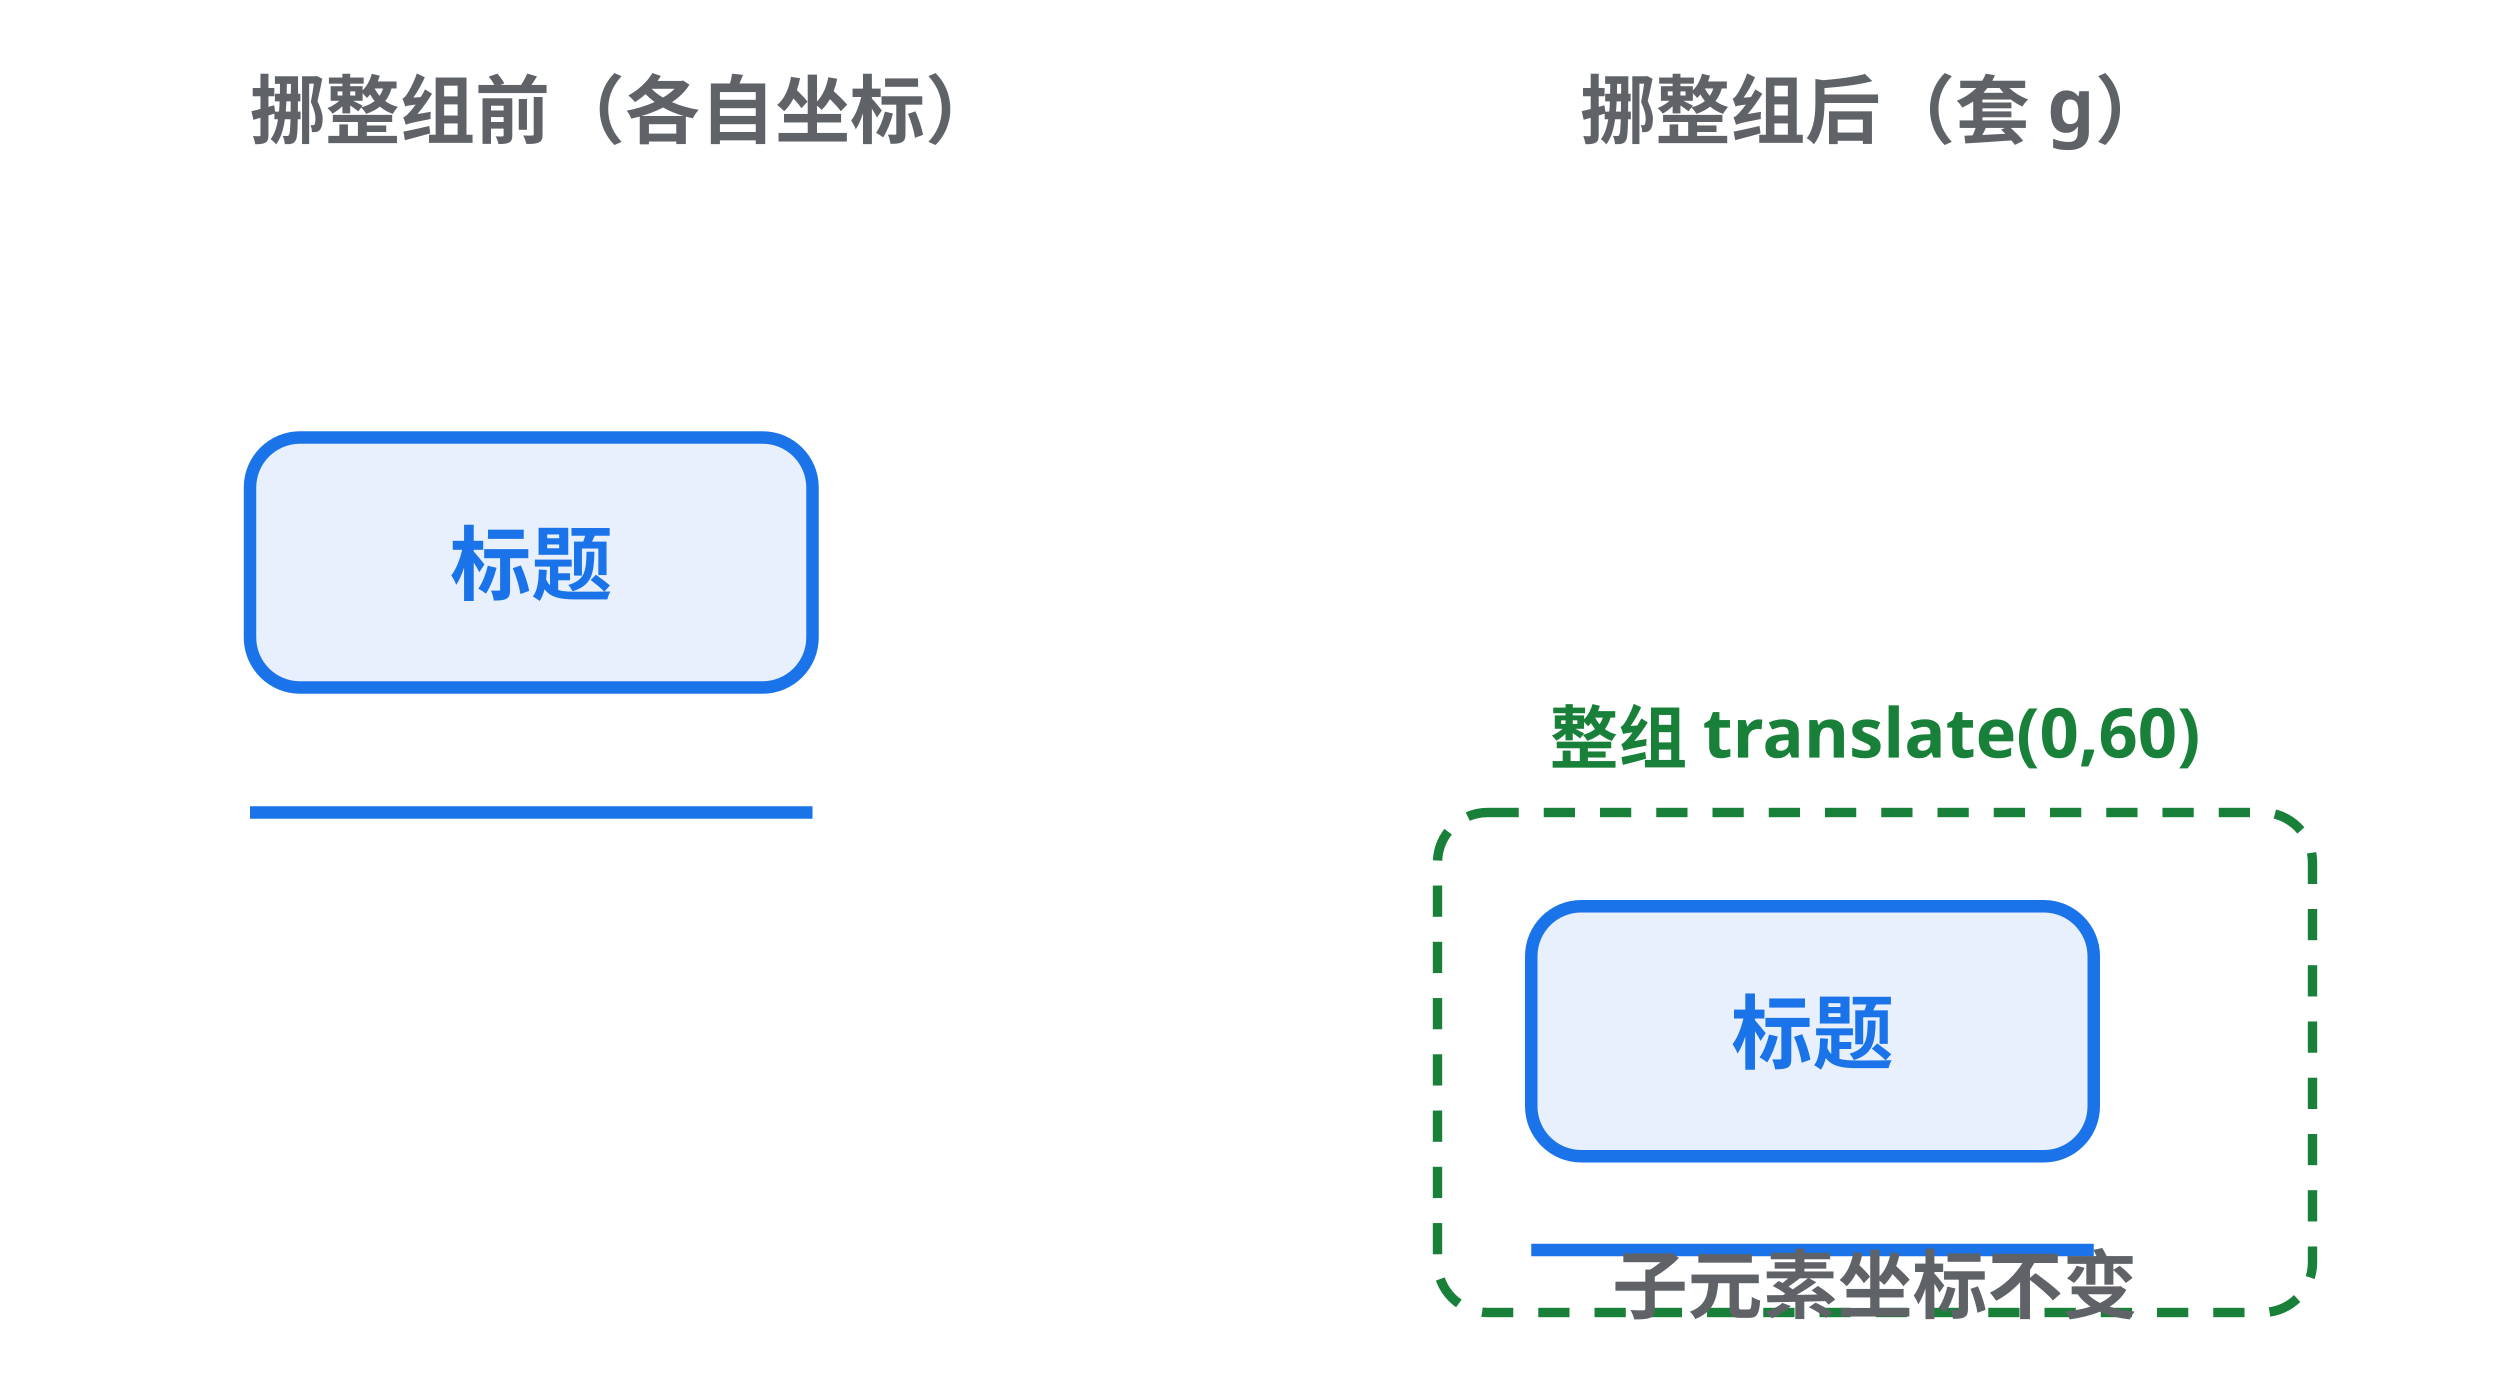
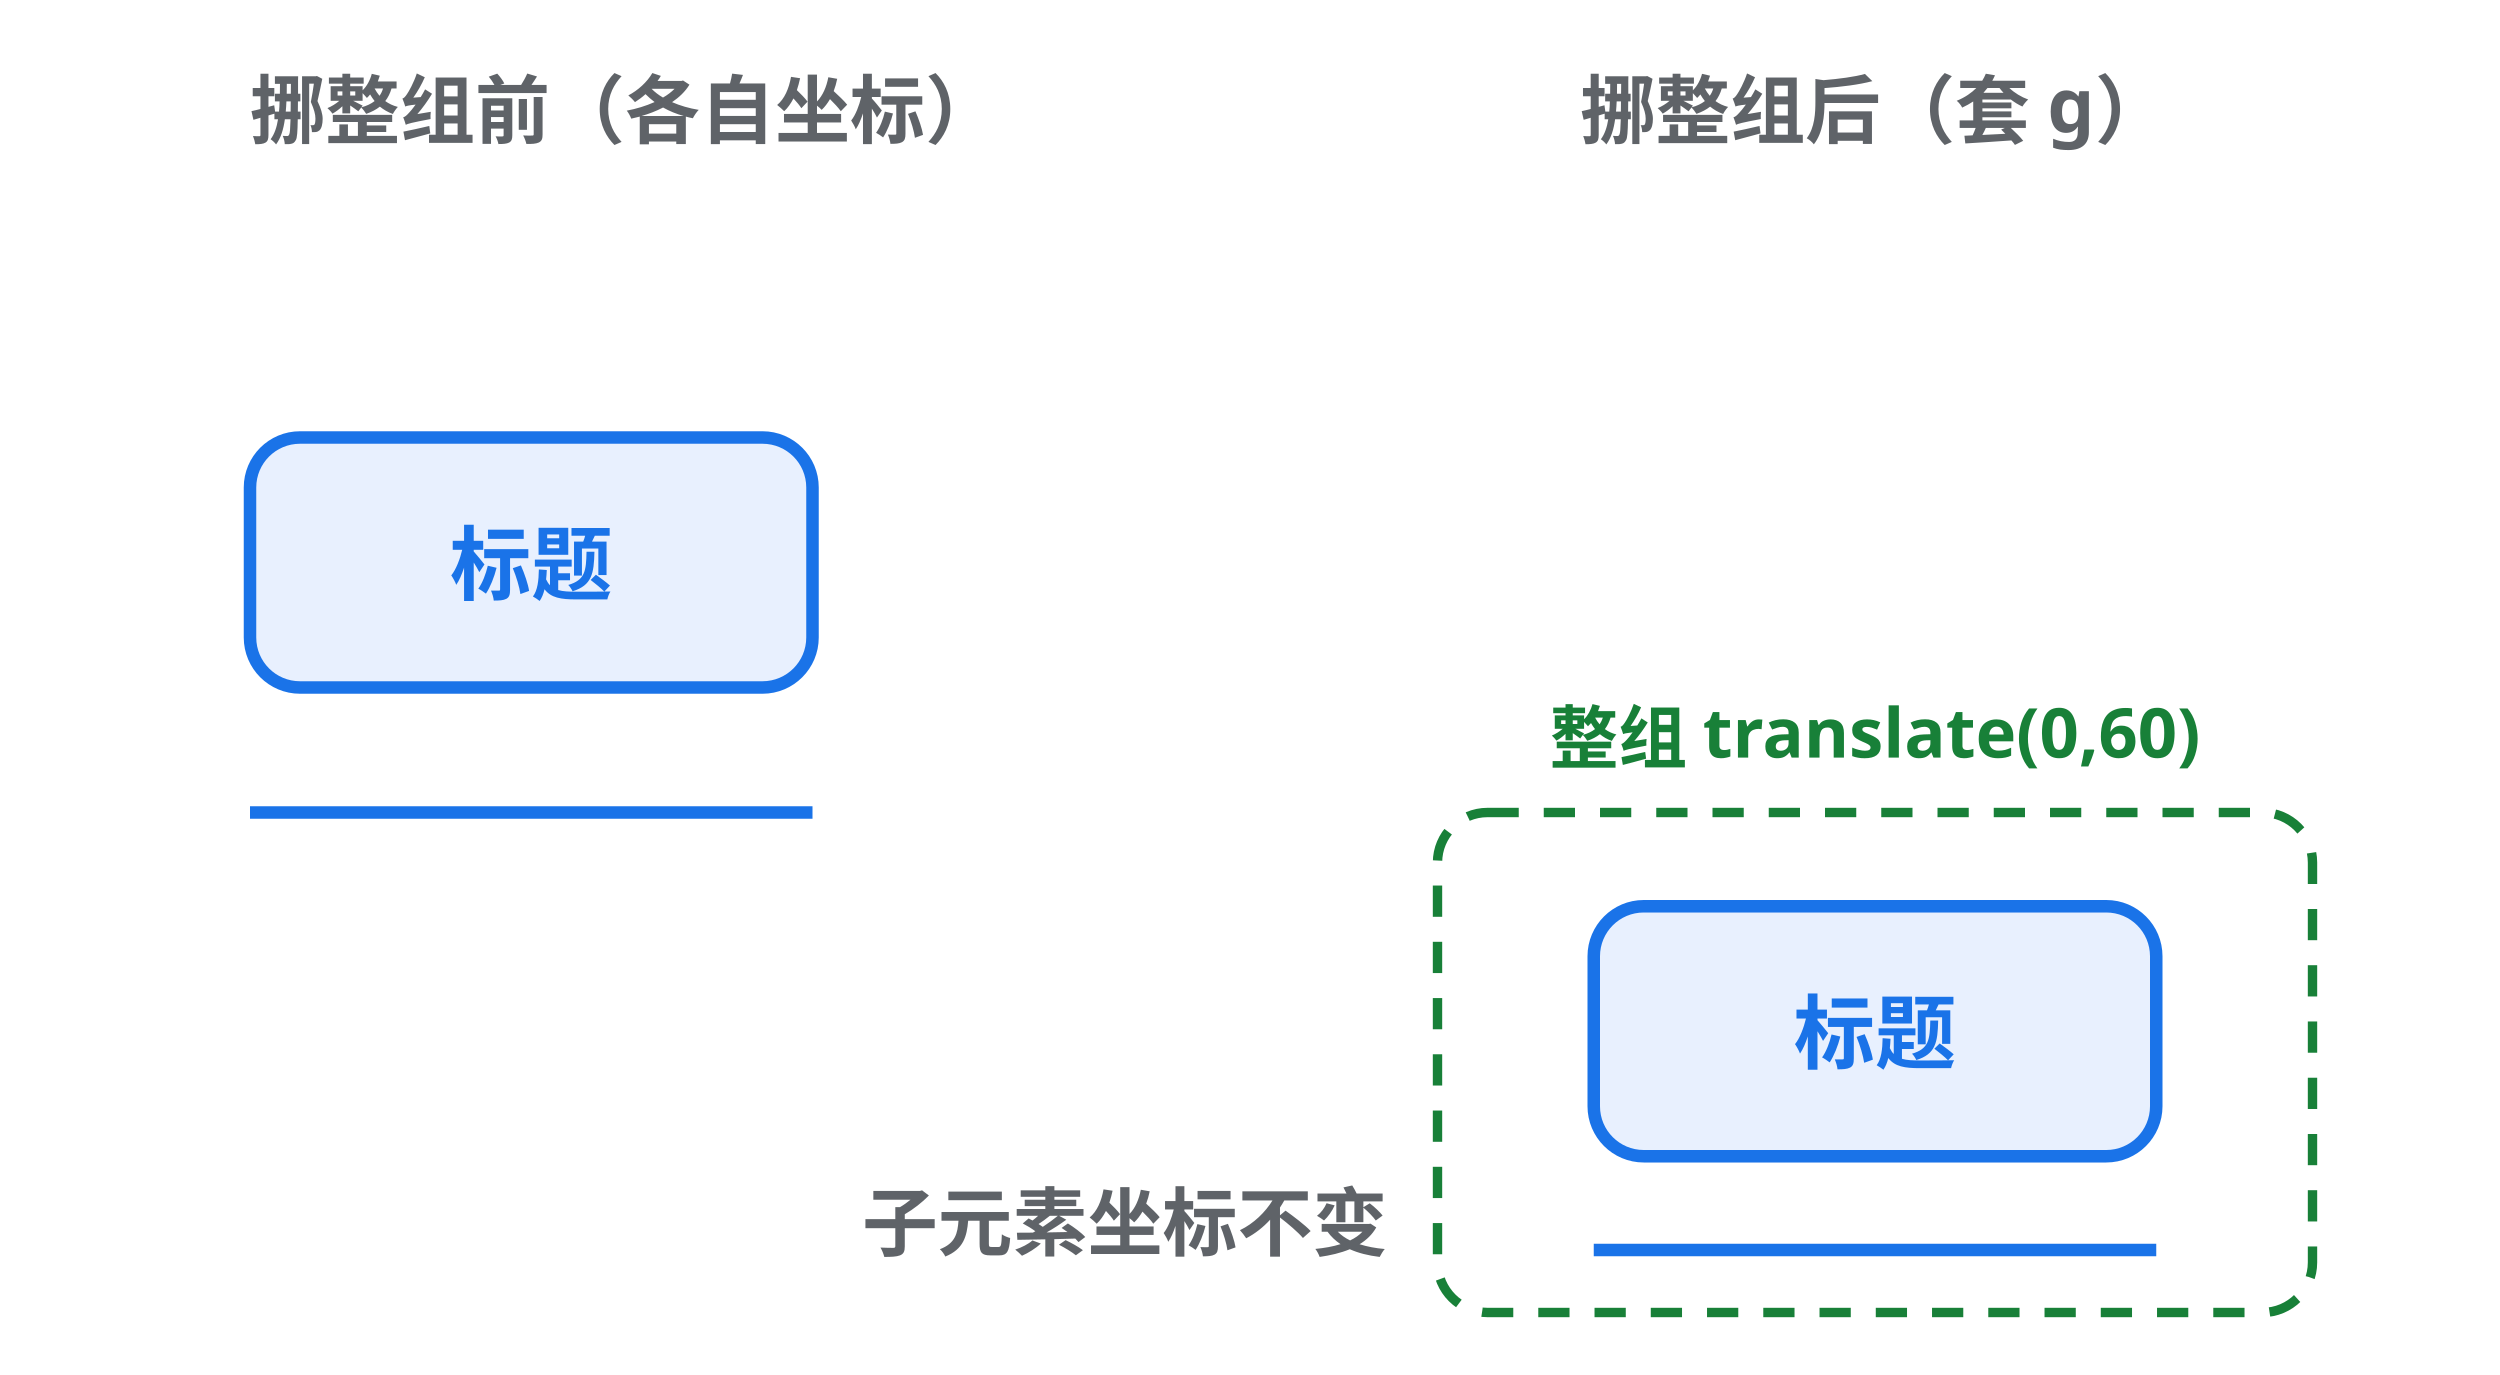
<svg xmlns="http://www.w3.org/2000/svg" viewBox="0 0 400 220" width="400" height="220" role="img" aria-label="手术四：挪整组 before/after">
  <style>
    .bg{fill:#ffffff}
    .cap{fill:#5f6368;font:600 12px sans-serif;text-anchor:middle}
    .box{fill:#e8f0fe;stroke:#1a73e8;stroke-width:2}
    .lbl{fill:#1a73e8;font:700 13px sans-serif;text-anchor:middle}
    .ln{stroke:#1a73e8;stroke-width:2}
    .grp{fill:none;stroke:#188038;stroke-width:1.5;stroke-dasharray:5 4}
    .note{fill:#188038;font:700 11px sans-serif;text-anchor:middle}
    @media (prefers-color-scheme: dark){
      .bg{fill:#16181c}.cap{fill:#9aa0a6}.box{fill:#1b3a5c;stroke:#4a9eff}
      .lbl{fill:#8ab4f8}.ln{stroke:#4a9eff}.grp{stroke:#81c995}.note{fill:#81c995}
    }
  </style>
  <rect class="bg" x="0" y="0" width="400" height="220" />
  <text class="cap" x="100" y="22">挪整组前（各自坐标）</text>
  <text class="cap" x="300" y="22">挪整组后（套 g）</text>
  <rect class="box" x="40" y="70" width="90" height="40" rx="8" />
  <text class="lbl" x="85" y="95">标题</text>
  <line class="ln" x1="40" y1="130" x2="130" y2="130" />
  <rect class="grp" x="230" y="130" width="140" height="80" rx="8" />
  <text class="note" x="300" y="122">整组 translate(0,60)</text>
-   <rect class="box" x="245" y="145" width="90" height="40" rx="8" />
-   <text class="lbl" x="290" y="170">标题</text>
-   <line class="ln" x1="245" y1="200" x2="335" y2="200" />
-   <text class="cap" x="300" y="210">子元素坐标不变</text>
+   <rect class="box" x="255" y="145" width="90" height="40" rx="8" />
+   <text class="lbl" x="300" y="170">标题</text>
+   <line class="ln" x1="255" y1="200" x2="345" y2="200" />
+   <text class="cap" x="180" y="200">子元素坐标不变</text>
</svg>
